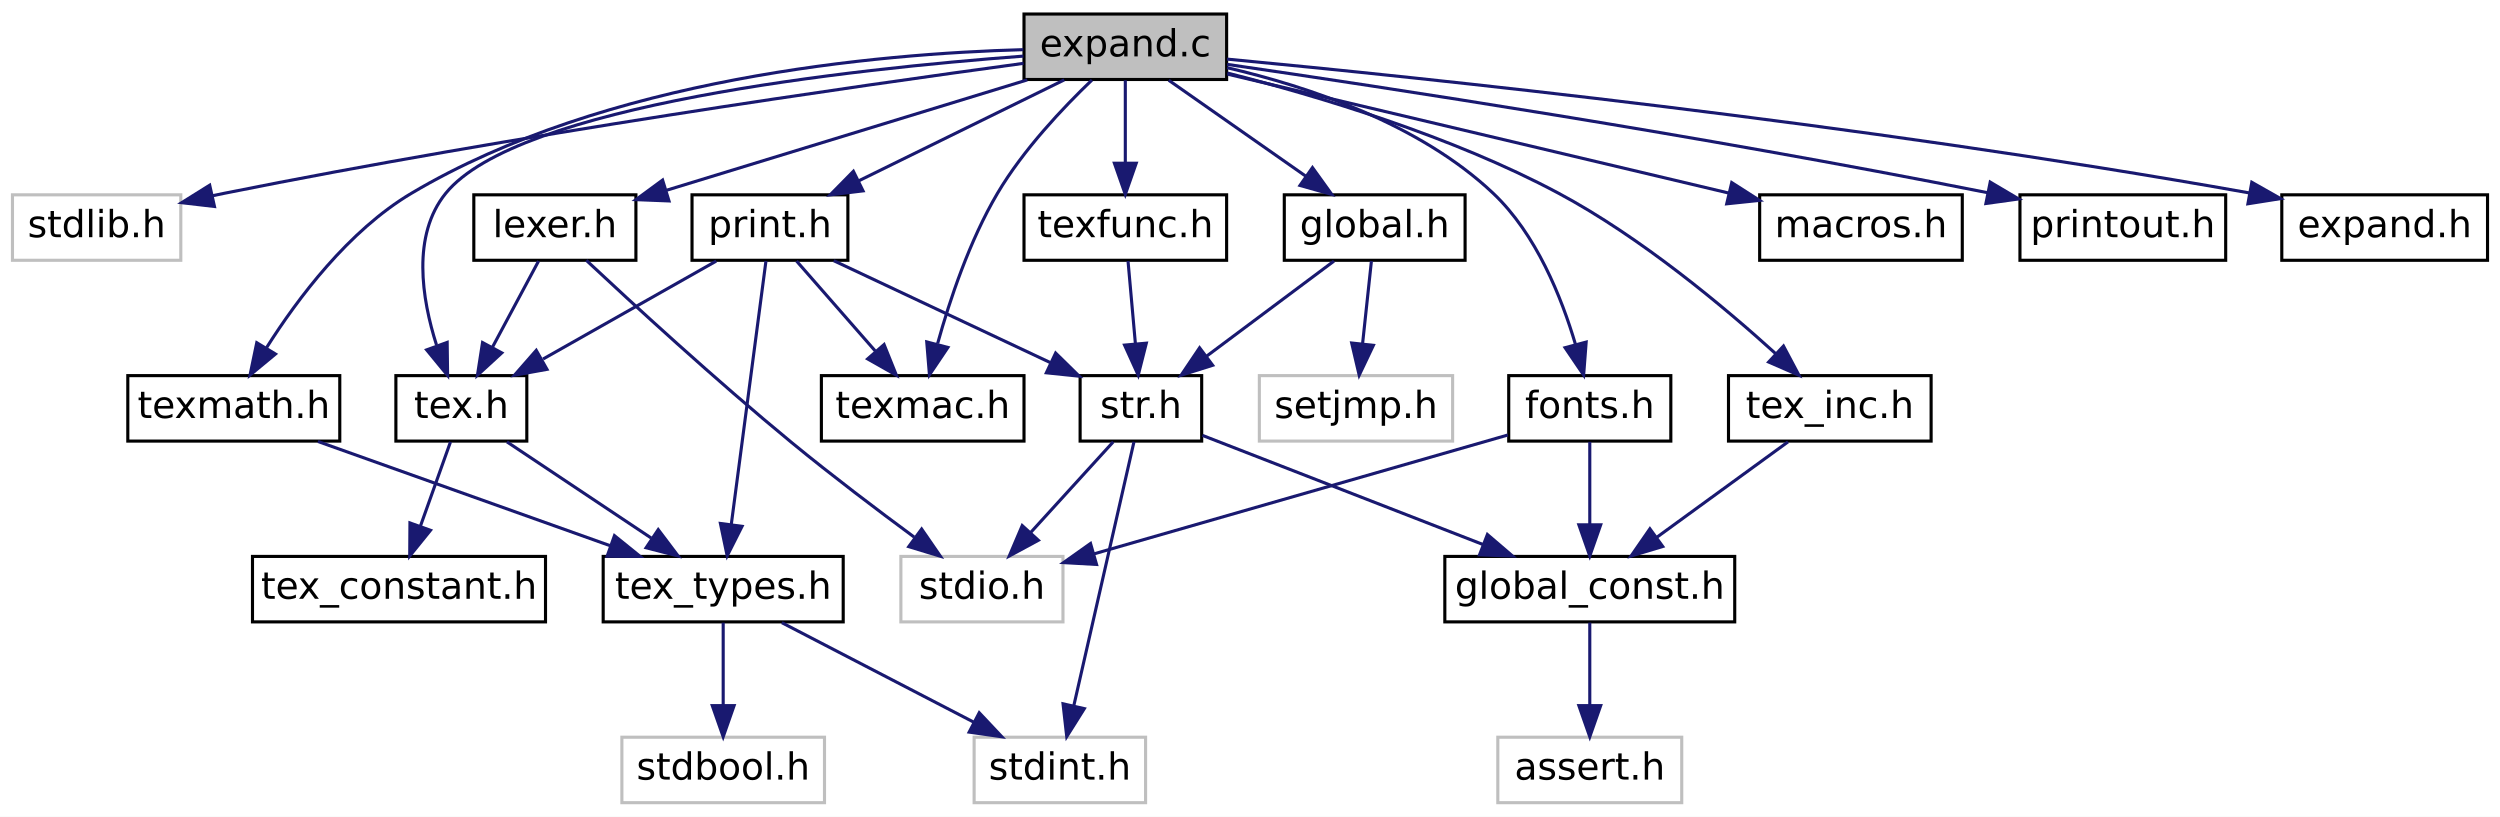
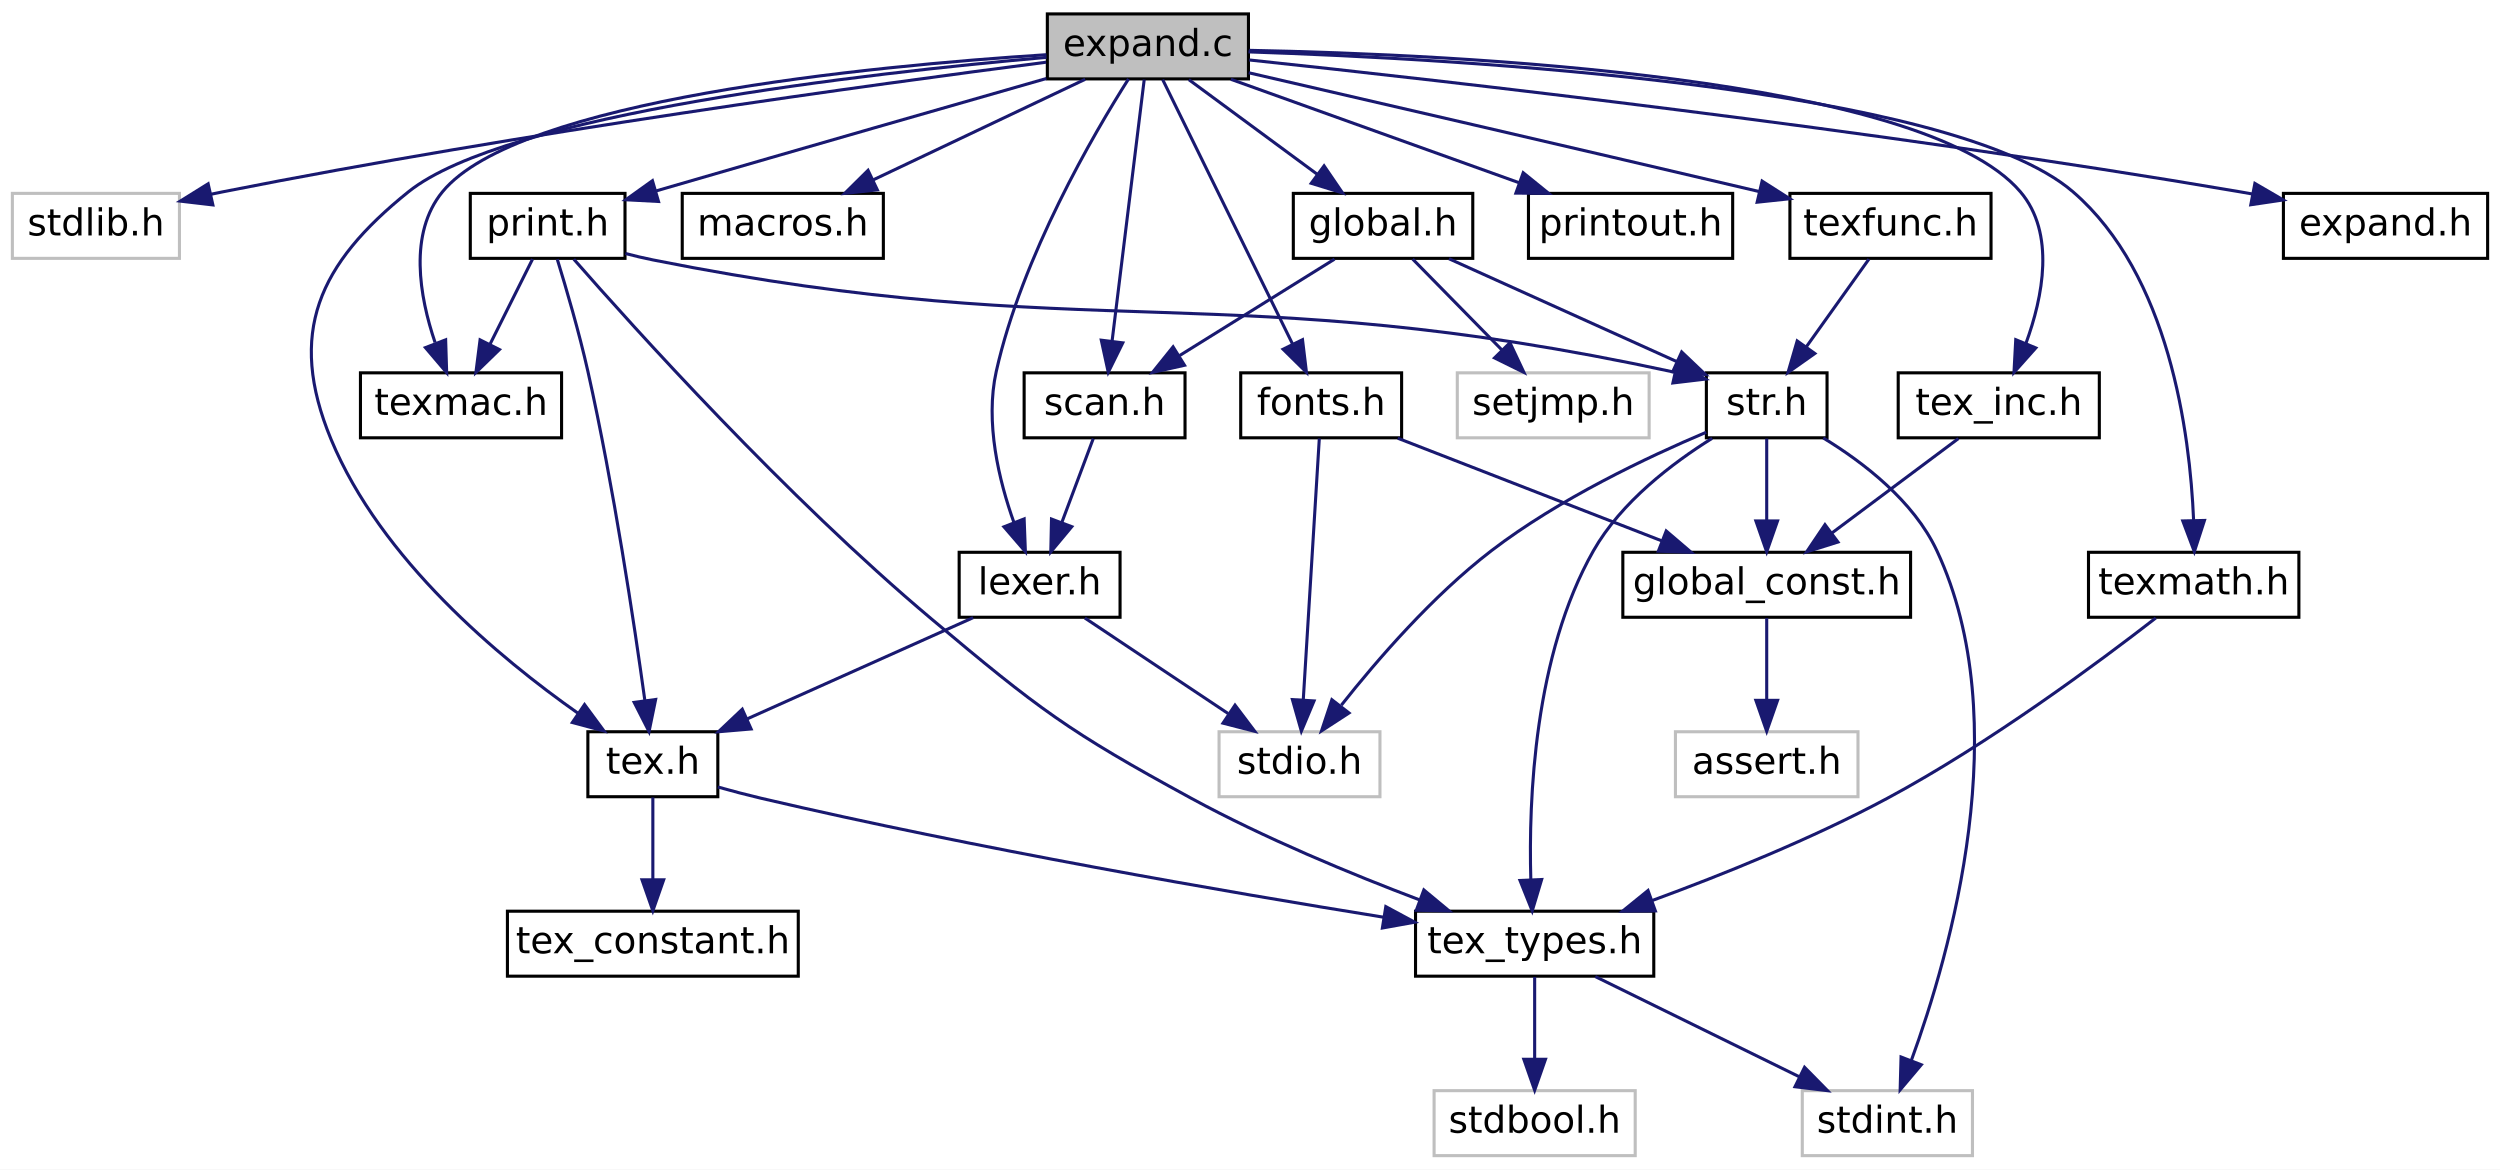
- <svg xmlns="http://www.w3.org/2000/svg" xmlns:xlink="http://www.w3.org/1999/xlink" width="802pt" height="262pt" viewBox="0.00 0.00 802.00 262.00">
-   <g id="graph0" class="graph" transform="scale(1 1) rotate(0) translate(4 258)">
-     <polygon fill="white" stroke="transparent" points="-4,4 -4,-258 798,-258 798,4 -4,4" />
+ <svg xmlns="http://www.w3.org/2000/svg" xmlns:xlink="http://www.w3.org/1999/xlink" width="808pt" height="378pt" viewBox="0.00 0.00 808.00 378.00">
+   <g id="graph0" class="graph" transform="scale(1 1) rotate(0) translate(4 374)">
+     <polygon fill="white" stroke="transparent" points="-4,4 -4,-374 804,-374 804,4 -4,4" />
    <g id="node1" class="node">
      <g id="a_node1">
        <a xlink:title=" ">
-           <polygon fill="#bfbfbf" stroke="black" points="324.5,-232.5 324.5,-253.5 389.5,-253.5 389.5,-232.5 324.5,-232.5" />
-           <text text-anchor="middle" x="357" y="-239.9" font-family="DejaVuSans" font-size="12.00">expand.c</text>
+           <polygon fill="#bfbfbf" stroke="black" points="334.5,-348.5 334.5,-369.5 399.5,-369.5 399.5,-348.5 334.5,-348.5" />
+           <text text-anchor="middle" x="367" y="-355.9" font-family="DejaVuSans" font-size="12.00">expand.c</text>
        </a>
      </g>
    </g>
    <g id="node2" class="node">
      <g id="a_node2">
        <a xlink:title=" ">
-           <polygon fill="white" stroke="#bfbfbf" points="0,-174.5 0,-195.5 54,-195.5 54,-174.5 0,-174.5" />
-           <text text-anchor="middle" x="27" y="-181.9" font-family="DejaVuSans" font-size="12.00">stdlib.h</text>
+           <polygon fill="white" stroke="#bfbfbf" points="0,-290.5 0,-311.5 54,-311.5 54,-290.5 0,-290.5" />
+           <text text-anchor="middle" x="27" y="-297.9" font-family="DejaVuSans" font-size="12.00">stdlib.h</text>
        </a>
      </g>
    </g>
    <g id="edge1" class="edge">
-       <path fill="none" stroke="midnightblue" d="M324.34,-237.68C270.63,-230.39 160.39,-214.59 68,-196 66.75,-195.75 65.48,-195.48 64.19,-195.21" />
-       <polygon fill="midnightblue" stroke="midnightblue" points="64.8,-191.76 54.28,-192.98 63.27,-198.59 64.8,-191.76" />
+       <path fill="none" stroke="midnightblue" d="M334.1,-353.89C278.86,-346.77 164.08,-331.07 68,-312 66.75,-311.75 65.47,-311.49 64.19,-311.22" />
+       <polygon fill="midnightblue" stroke="midnightblue" points="64.8,-307.77 54.27,-309 63.27,-314.6 64.8,-307.77" />
    </g>
    <g id="node3" class="node">
      <g id="a_node3">
        <a xlink:href="tex_8h.html" target="_top" xlink:title=" ">
-           <polygon fill="white" stroke="black" points="123,-116.5 123,-137.5 165,-137.5 165,-116.5 123,-116.5" />
-           <text text-anchor="middle" x="144" y="-123.9" font-family="DejaVuSans" font-size="12.00">tex.h</text>
+           <polygon fill="white" stroke="black" points="186,-116.5 186,-137.5 228,-137.5 228,-116.5 186,-116.5" />
+           <text text-anchor="middle" x="207" y="-123.9" font-family="DejaVuSans" font-size="12.00">tex.h</text>
        </a>
      </g>
    </g>
    <g id="edge2" class="edge">
-       <path fill="none" stroke="midnightblue" d="M324.31,-240C269.3,-235.87 161.96,-224.32 139,-196 128.08,-182.54 131.29,-162.22 136.04,-147.3" />
-       <polygon fill="midnightblue" stroke="midnightblue" points="139.45,-148.16 139.59,-137.57 132.87,-145.76 139.45,-148.16" />
+       <path fill="none" stroke="midnightblue" d="M334.23,-355.46C276.4,-350.37 159.37,-337.21 128,-312 98.96,-288.66 88.74,-266.42 103,-232 119.08,-193.17 157.48,-161.28 182.84,-143.46" />
+       <polygon fill="midnightblue" stroke="midnightblue" points="184.92,-146.28 191.21,-137.75 180.98,-140.49 184.92,-146.28" />
    </g>
    <g id="node8" class="node">
      <g id="a_node8">
        <a xlink:href="texmac_8h.html" target="_top" xlink:title=" ">
-           <polygon fill="white" stroke="black" points="259.5,-116.5 259.5,-137.5 324.5,-137.5 324.5,-116.5 259.5,-116.5" />
-           <text text-anchor="middle" x="292" y="-123.9" font-family="DejaVuSans" font-size="12.00">texmac.h</text>
+           <polygon fill="white" stroke="black" points="112.5,-232.5 112.5,-253.5 177.5,-253.5 177.5,-232.5 112.5,-232.5" />
+           <text text-anchor="middle" x="145" y="-239.9" font-family="DejaVuSans" font-size="12.00">texmac.h</text>
        </a>
      </g>
    </g>
    <g id="edge7" class="edge">
-       <path fill="none" stroke="midnightblue" d="M346.29,-232.32C337.17,-223.59 324.27,-210 316,-196 307.06,-180.86 300.7,-161.87 296.79,-147.8" />
-       <polygon fill="midnightblue" stroke="midnightblue" points="300.08,-146.54 294.17,-137.75 293.3,-148.31 300.08,-146.54" />
+       <path fill="none" stroke="midnightblue" d="M334.2,-356.32C277.12,-352.65 163.3,-341.69 139,-312 128.01,-298.57 131.56,-278.25 136.61,-263.32" />
+       <polygon fill="midnightblue" stroke="midnightblue" points="140.03,-264.17 140.36,-253.58 133.5,-261.65 140.03,-264.17" />
    </g>
    <g id="node9" class="node">
      <g id="a_node9">
        <a xlink:href="tex__inc_8h.html" target="_top" xlink:title=" ">
-           <polygon fill="white" stroke="black" points="550.5,-116.5 550.5,-137.5 615.5,-137.5 615.5,-116.5 550.5,-116.5" />
-           <text text-anchor="middle" x="583" y="-123.9" font-family="DejaVuSans" font-size="12.00">tex_inc.h</text>
+           <polygon fill="white" stroke="black" points="609.5,-232.5 609.5,-253.5 674.5,-253.5 674.5,-232.5 609.5,-232.5" />
+           <text text-anchor="middle" x="642" y="-239.9" font-family="DejaVuSans" font-size="12.00">tex_inc.h</text>
        </a>
      </g>
    </g>
    <g id="edge8" class="edge">
-       <path fill="none" stroke="midnightblue" d="M389.75,-234.57C418.76,-227.2 461.71,-214.35 496,-196 522.43,-181.85 549.04,-159.61 565.75,-144.44" />
-       <polygon fill="midnightblue" stroke="midnightblue" points="568.14,-146.99 573.1,-137.63 563.39,-141.86 568.14,-146.99" />
+       <path fill="none" stroke="midnightblue" d="M399.73,-357.73C467.04,-356.42 617.31,-349.27 649,-312 660.37,-298.63 656.27,-278.02 650.77,-262.99" />
+       <polygon fill="midnightblue" stroke="midnightblue" points="653.97,-261.55 646.92,-253.64 647.49,-264.21 653.97,-261.55" />
    </g>
    <g id="node12" class="node">
      <g id="a_node12">
        <a xlink:href="macros_8h.html" target="_top" xlink:title=" ">
-           <polygon fill="white" stroke="black" points="560.5,-174.5 560.5,-195.5 625.5,-195.5 625.5,-174.5 560.5,-174.5" />
-           <text text-anchor="middle" x="593" y="-181.9" font-family="DejaVuSans" font-size="12.00">macros.h</text>
+           <polygon fill="white" stroke="black" points="216.5,-290.5 216.5,-311.5 281.5,-311.5 281.5,-290.5 216.5,-290.5" />
+           <text text-anchor="middle" x="249" y="-297.9" font-family="DejaVuSans" font-size="12.00">macros.h</text>
        </a>
      </g>
    </g>
    <g id="edge11" class="edge">
-       <path fill="none" stroke="midnightblue" d="M389.81,-234.21C431.73,-224.27 504.36,-207.03 550.48,-196.09" />
-       <polygon fill="midnightblue" stroke="midnightblue" points="551.54,-199.43 560.46,-193.72 549.93,-192.62 551.54,-199.43" />
+       <path fill="none" stroke="midnightblue" d="M346.72,-348.37C327.86,-339.42 299.55,-325.99 278.25,-315.88" />
+       <polygon fill="midnightblue" stroke="midnightblue" points="279.56,-312.63 269.02,-311.5 276.55,-318.95 279.56,-312.63" />
    </g>
    <g id="node13" class="node">
      <g id="a_node13">
        <a xlink:href="global_8h.html" target="_top" xlink:title=" ">
-           <polygon fill="white" stroke="black" points="408,-174.5 408,-195.5 466,-195.5 466,-174.5 408,-174.5" />
-           <text text-anchor="middle" x="437" y="-181.9" font-family="DejaVuSans" font-size="12.00">global.h</text>
+           <polygon fill="white" stroke="black" points="414,-290.5 414,-311.5 472,-311.5 472,-290.5 414,-290.5" />
+           <text text-anchor="middle" x="443" y="-297.9" font-family="DejaVuSans" font-size="12.00">global.h</text>
        </a>
      </g>
    </g>
    <g id="edge12" class="edge">
-       <path fill="none" stroke="midnightblue" d="M370.93,-232.25C383.09,-223.73 400.95,-211.24 415.03,-201.38" />
-       <polygon fill="midnightblue" stroke="midnightblue" points="417.04,-204.24 423.22,-195.64 413.03,-198.51 417.04,-204.24" />
+       <path fill="none" stroke="midnightblue" d="M380.24,-348.25C391.68,-339.81 408.43,-327.47 421.75,-317.66" />
+       <polygon fill="midnightblue" stroke="midnightblue" points="423.94,-320.39 429.91,-311.64 419.79,-314.76 423.94,-320.39" />
    </g>
    <g id="node17" class="node">
      <g id="a_node17">
-         <a xlink:href="texfunc_8h.html" target="_top" xlink:title=" ">
-           <polygon fill="white" stroke="black" points="324.5,-174.5 324.5,-195.5 389.5,-195.5 389.5,-174.5 324.5,-174.5" />
-           <text text-anchor="middle" x="357" y="-181.9" font-family="DejaVuSans" font-size="12.00">texfunc.h</text>
-         </a>
-       </g>
-     </g>
-     <g id="edge18" class="edge">
-       <path fill="none" stroke="midnightblue" d="M357,-232.25C357,-224.94 357,-214.69 357,-205.7" />
-       <polygon fill="midnightblue" stroke="midnightblue" points="360.5,-205.64 357,-195.64 353.5,-205.64 360.5,-205.64" />
+         <a xlink:href="scan_8h.html" target="_top" xlink:title=" ">
+           <polygon fill="white" stroke="black" points="327,-232.5 327,-253.5 379,-253.5 379,-232.5 327,-232.5" />
+           <text text-anchor="middle" x="353" y="-239.9" font-family="DejaVuSans" font-size="12.00">scan.h</text>
+         </a>
+       </g>
+     </g>
+     <g id="edge37" class="edge">
+       <path fill="none" stroke="midnightblue" d="M365.81,-348.28C363.51,-329.6 358.45,-288.37 355.42,-263.72" />
+       <polygon fill="midnightblue" stroke="midnightblue" points="358.88,-263.19 354.19,-253.69 351.94,-264.05 358.88,-263.19" />
    </g>
    <g id="node18" class="node">
      <g id="a_node18">
        <a xlink:href="lexer_8h.html" target="_top" xlink:title=" ">
-           <polygon fill="white" stroke="black" points="148,-174.5 148,-195.5 200,-195.5 200,-174.5 148,-174.5" />
-           <text text-anchor="middle" x="174" y="-181.9" font-family="DejaVuSans" font-size="12.00">lexer.h</text>
-         </a>
-       </g>
-     </g>
-     <g id="edge20" class="edge">
-       <path fill="none" stroke="midnightblue" d="M325.54,-232.37C293.4,-222.54 243.58,-207.29 209.91,-196.99" />
-       <polygon fill="midnightblue" stroke="midnightblue" points="210.61,-193.54 200.02,-193.96 208.56,-200.24 210.61,-193.54" />
+           <polygon fill="white" stroke="black" points="306,-174.5 306,-195.5 358,-195.5 358,-174.5 306,-174.5" />
+           <text text-anchor="middle" x="332" y="-181.9" font-family="DejaVuSans" font-size="12.00">lexer.h</text>
+         </a>
+       </g>
+     </g>
+     <g id="edge25" class="edge">
+       <path fill="none" stroke="midnightblue" d="M360.74,-348.49C349.5,-330.78 326.33,-291.2 318,-254 314.31,-237.5 318.86,-218.67 323.74,-205.02" />
+       <polygon fill="midnightblue" stroke="midnightblue" points="327,-206.29 327.4,-195.71 320.48,-203.73 327,-206.29" />
    </g>
    <g id="node19" class="node">
      <g id="a_node19">
-         <a xlink:href="printout_8h.html" target="_top" xlink:title=" ">
-           <polygon fill="white" stroke="black" points="644,-174.5 644,-195.5 710,-195.5 710,-174.5 644,-174.5" />
-           <text text-anchor="middle" x="677" y="-181.9" font-family="DejaVuSans" font-size="12.00">printout.h</text>
+         <a xlink:href="texfunc_8h.html" target="_top" xlink:title=" ">
+           <polygon fill="white" stroke="black" points="574.5,-290.5 574.5,-311.5 639.5,-311.5 639.5,-290.5 574.5,-290.5" />
+           <text text-anchor="middle" x="607" y="-297.9" font-family="DejaVuSans" font-size="12.00">texfunc.h</text>
        </a>
      </g>
    </g>
    <g id="edge23" class="edge">
-       <path fill="none" stroke="midnightblue" d="M389.66,-237.35C439.97,-230.03 539.64,-214.87 633.62,-196.18" />
-       <polygon fill="midnightblue" stroke="midnightblue" points="634.46,-199.58 643.58,-194.18 633.08,-192.72 634.46,-199.58" />
+       <path fill="none" stroke="midnightblue" d="M399.6,-350.48C436.93,-341.86 500.21,-327.22 564.53,-312.1" />
+       <polygon fill="midnightblue" stroke="midnightblue" points="565.51,-315.47 574.44,-309.77 563.91,-308.65 565.51,-315.47" />
    </g>
    <g id="node20" class="node">
      <g id="a_node20">
-         <a xlink:href="print_8h.html" target="_top" xlink:title=" ">
-           <polygon fill="white" stroke="black" points="218,-174.5 218,-195.5 268,-195.5 268,-174.5 218,-174.5" />
-           <text text-anchor="middle" x="243" y="-181.9" font-family="DejaVuSans" font-size="12.00">print.h</text>
-         </a>
-       </g>
-     </g>
-     <g id="edge24" class="edge">
-       <path fill="none" stroke="midnightblue" d="M337.4,-232.37C319.27,-223.46 292.09,-210.11 271.54,-200.02" />
-       <polygon fill="midnightblue" stroke="midnightblue" points="272.86,-196.77 262.34,-195.5 269.77,-203.05 272.86,-196.77" />
+         <a xlink:href="printout_8h.html" target="_top" xlink:title=" ">
+           <polygon fill="white" stroke="black" points="490,-290.5 490,-311.5 556,-311.5 556,-290.5 490,-290.5" />
+           <text text-anchor="middle" x="523" y="-297.9" font-family="DejaVuSans" font-size="12.00">printout.h</text>
+         </a>
+       </g>
+     </g>
+     <g id="edge26" class="edge">
+       <path fill="none" stroke="midnightblue" d="M393.82,-348.37C419.53,-339.14 458.54,-325.14 486.96,-314.94" />
+       <polygon fill="midnightblue" stroke="midnightblue" points="488.3,-318.17 496.53,-311.5 485.94,-311.59 488.3,-318.17" />
    </g>
    <g id="node21" class="node">
      <g id="a_node21">
-         <a xlink:href="fonts_8h.html" target="_top" xlink:title=" ">
-           <polygon fill="white" stroke="black" points="480,-116.5 480,-137.5 532,-137.5 532,-116.5 480,-116.5" />
-           <text text-anchor="middle" x="506" y="-123.9" font-family="DejaVuSans" font-size="12.00">fonts.h</text>
-         </a>
-       </g>
-     </g>
-     <g id="edge29" class="edge">
-       <path fill="none" stroke="midnightblue" d="M389.66,-236.28C415.61,-230.24 451.35,-218.36 475,-196 488.81,-182.95 496.96,-162.57 501.41,-147.53" />
-       <polygon fill="midnightblue" stroke="midnightblue" points="504.84,-148.26 504.03,-137.69 498.08,-146.46 504.84,-148.26" />
+         <a xlink:href="print_8h.html" target="_top" xlink:title=" ">
+           <polygon fill="white" stroke="black" points="148,-290.5 148,-311.5 198,-311.5 198,-290.5 148,-290.5" />
+           <text text-anchor="middle" x="173" y="-297.9" font-family="DejaVuSans" font-size="12.00">print.h</text>
+         </a>
+       </g>
+     </g>
+     <g id="edge27" class="edge">
+       <path fill="none" stroke="midnightblue" d="M334.19,-348.63C303.86,-339.96 257.27,-326.59 208.11,-312.31" />
+       <polygon fill="midnightblue" stroke="midnightblue" points="208.83,-308.88 198.25,-309.44 206.87,-315.6 208.83,-308.88" />
    </g>
    <g id="node22" class="node">
      <g id="a_node22">
-         <a xlink:href="texmath_8h.html" target="_top" xlink:title=" ">
-           <polygon fill="white" stroke="black" points="37,-116.5 37,-137.5 105,-137.5 105,-116.5 37,-116.5" />
-           <text text-anchor="middle" x="71" y="-123.9" font-family="DejaVuSans" font-size="12.00">texmath.h</text>
+         <a xlink:href="fonts_8h.html" target="_top" xlink:title=" ">
+           <polygon fill="white" stroke="black" points="397,-232.5 397,-253.5 449,-253.5 449,-232.5 397,-232.5" />
+           <text text-anchor="middle" x="423" y="-239.9" font-family="DejaVuSans" font-size="12.00">fonts.h</text>
        </a>
      </g>
    </g>
    <g id="edge32" class="edge">
-       <path fill="none" stroke="midnightblue" d="M324.25,-242.07C277.51,-240.78 190.42,-233.05 128,-196 107.82,-184.02 91.47,-162.21 81.54,-146.52" />
-       <polygon fill="midnightblue" stroke="midnightblue" points="84.37,-144.43 76.21,-137.68 78.37,-148.05 84.37,-144.43" />
+       <path fill="none" stroke="midnightblue" d="M371.77,-348.28C381.07,-329.35 401.75,-287.25 413.8,-262.72" />
+       <polygon fill="midnightblue" stroke="midnightblue" points="416.97,-264.21 418.24,-253.69 410.69,-261.13 416.97,-264.21" />
    </g>
    <g id="node23" class="node">
      <g id="a_node23">
+         <a xlink:href="texmath_8h.html" target="_top" xlink:title=" ">
+           <polygon fill="white" stroke="black" points="671,-174.5 671,-195.5 739,-195.5 739,-174.5 671,-174.5" />
+           <text text-anchor="middle" x="705" y="-181.9" font-family="DejaVuSans" font-size="12.00">texmath.h</text>
+         </a>
+       </g>
+     </g>
+     <g id="edge35" class="edge">
+       <path fill="none" stroke="midnightblue" d="M399.5,-357.23C468.49,-354.94 626.51,-346.03 666,-312 697.1,-285.2 703.77,-234.13 704.97,-205.94" />
+       <polygon fill="midnightblue" stroke="midnightblue" points="708.48,-205.79 705.21,-195.71 701.48,-205.63 708.48,-205.79" />
+     </g>
+     <g id="node24" class="node">
+       <g id="a_node24">
        <a xlink:href="expand_8h.html" target="_top" xlink:title=" ">
-           <polygon fill="white" stroke="black" points="728,-174.5 728,-195.5 794,-195.5 794,-174.5 728,-174.5" />
-           <text text-anchor="middle" x="761" y="-181.9" font-family="DejaVuSans" font-size="12.00">expand.h</text>
-         </a>
-       </g>
-     </g>
-     <g id="edge34" class="edge">
-       <path fill="none" stroke="midnightblue" d="M389.63,-239.04C451.68,-233.15 591.08,-218.71 717.73,-196.08" />
-       <polygon fill="midnightblue" stroke="midnightblue" points="718.38,-199.52 727.6,-194.29 717.13,-192.63 718.38,-199.52" />
+           <polygon fill="white" stroke="black" points="734,-290.5 734,-311.5 800,-311.5 800,-290.5 734,-290.5" />
+           <text text-anchor="middle" x="767" y="-297.9" font-family="DejaVuSans" font-size="12.00">expand.h</text>
+         </a>
+       </g>
+     </g>
+     <g id="edge38" class="edge">
+       <path fill="none" stroke="midnightblue" d="M399.74,-354.62C462.23,-347.97 602.74,-332.08 720,-312 721.27,-311.78 722.56,-311.55 723.86,-311.32" />
+       <polygon fill="midnightblue" stroke="midnightblue" points="724.78,-314.71 733.94,-309.38 723.46,-307.83 724.78,-314.71" />
    </g>
    <g id="node4" class="node">
      <g id="a_node4">
        <a xlink:href="tex__types_8h.html" target="_top" xlink:title=" ">
-           <polygon fill="white" stroke="black" points="189.5,-58.5 189.5,-79.5 266.5,-79.5 266.5,-58.5 189.5,-58.5" />
-           <text text-anchor="middle" x="228" y="-65.9" font-family="DejaVuSans" font-size="12.00">tex_types.h</text>
+           <polygon fill="white" stroke="black" points="453.5,-58.5 453.5,-79.5 530.5,-79.5 530.5,-58.5 453.5,-58.5" />
+           <text text-anchor="middle" x="492" y="-65.9" font-family="DejaVuSans" font-size="12.00">tex_types.h</text>
        </a>
      </g>
    </g>
    <g id="edge3" class="edge">
-       <path fill="none" stroke="midnightblue" d="M158.63,-116.25C171.4,-107.73 190.14,-95.24 204.93,-85.38" />
-       <polygon fill="midnightblue" stroke="midnightblue" points="207.16,-88.1 213.54,-79.64 203.27,-82.28 207.16,-88.1" />
+       <path fill="none" stroke="midnightblue" d="M228.01,-119.64C232.6,-118.35 237.45,-117.07 242,-116 311.34,-99.75 392.61,-85.71 443.21,-77.55" />
+       <polygon fill="midnightblue" stroke="midnightblue" points="443.89,-80.98 453.22,-75.95 442.79,-74.07 443.89,-80.98" />
    </g>
    <g id="node7" class="node">
      <g id="a_node7">
        <a xlink:href="tex__constant_8h.html" target="_top" xlink:title=" ">
-           <polygon fill="white" stroke="black" points="77,-58.5 77,-79.5 171,-79.5 171,-58.5 77,-58.5" />
-           <text text-anchor="middle" x="124" y="-65.9" font-family="DejaVuSans" font-size="12.00">tex_constant.h</text>
+           <polygon fill="white" stroke="black" points="160,-58.5 160,-79.5 254,-79.5 254,-58.5 160,-58.5" />
+           <text text-anchor="middle" x="207" y="-65.9" font-family="DejaVuSans" font-size="12.00">tex_constant.h</text>
        </a>
      </g>
    </g>
    <g id="edge6" class="edge">
-       <path fill="none" stroke="midnightblue" d="M140.52,-116.25C137.85,-108.78 134.09,-98.24 130.83,-89.11" />
-       <polygon fill="midnightblue" stroke="midnightblue" points="134.1,-87.88 127.44,-79.64 127.51,-90.24 134.1,-87.88" />
+       <path fill="none" stroke="midnightblue" d="M207,-116.25C207,-108.94 207,-98.69 207,-89.7" />
+       <polygon fill="midnightblue" stroke="midnightblue" points="210.5,-89.64 207,-79.64 203.5,-89.64 210.5,-89.64" />
    </g>
    <g id="node5" class="node">
      <g id="a_node5">
        <a xlink:title=" ">
-           <polygon fill="white" stroke="#bfbfbf" points="195.5,-0.5 195.5,-21.5 260.5,-21.5 260.5,-0.5 195.5,-0.5" />
-           <text text-anchor="middle" x="228" y="-7.9" font-family="DejaVuSans" font-size="12.00">stdbool.h</text>
+           <polygon fill="white" stroke="#bfbfbf" points="459.5,-0.5 459.5,-21.5 524.5,-21.5 524.5,-0.5 459.5,-0.5" />
+           <text text-anchor="middle" x="492" y="-7.9" font-family="DejaVuSans" font-size="12.00">stdbool.h</text>
        </a>
      </g>
    </g>
    <g id="edge4" class="edge">
-       <path fill="none" stroke="midnightblue" d="M228,-58.25C228,-50.94 228,-40.69 228,-31.7" />
-       <polygon fill="midnightblue" stroke="midnightblue" points="231.5,-31.64 228,-21.64 224.5,-31.64 231.5,-31.64" />
+       <path fill="none" stroke="midnightblue" d="M492,-58.25C492,-50.94 492,-40.69 492,-31.7" />
+       <polygon fill="midnightblue" stroke="midnightblue" points="495.5,-31.64 492,-21.64 488.5,-31.64 495.5,-31.64" />
    </g>
    <g id="node6" class="node">
      <g id="a_node6">
        <a xlink:title=" ">
-           <polygon fill="white" stroke="#bfbfbf" points="308.5,-0.5 308.5,-21.5 363.5,-21.5 363.5,-0.5 308.5,-0.5" />
-           <text text-anchor="middle" x="336" y="-7.9" font-family="DejaVuSans" font-size="12.00">stdint.h</text>
+           <polygon fill="white" stroke="#bfbfbf" points="578.5,-0.5 578.5,-21.5 633.5,-21.5 633.5,-0.5 578.5,-0.5" />
+           <text text-anchor="middle" x="606" y="-7.9" font-family="DejaVuSans" font-size="12.00">stdint.h</text>
        </a>
      </g>
    </g>
    <g id="edge5" class="edge">
-       <path fill="none" stroke="midnightblue" d="M246.81,-58.25C263.85,-49.41 289.16,-36.29 308.47,-26.28" />
-       <polygon fill="midnightblue" stroke="midnightblue" points="310.14,-29.35 317.4,-21.64 306.91,-23.14 310.14,-29.35" />
+       <path fill="none" stroke="midnightblue" d="M511.6,-58.37C529.73,-49.46 556.91,-36.11 577.46,-26.02" />
+       <polygon fill="midnightblue" stroke="midnightblue" points="579.23,-29.05 586.66,-21.5 576.14,-22.77 579.23,-29.05" />
    </g>
    <g id="node10" class="node">
      <g id="a_node10">
        <a xlink:href="global__const_8h.html" target="_top" xlink:title=" ">
-           <polygon fill="white" stroke="black" points="459.5,-58.5 459.5,-79.5 552.5,-79.5 552.5,-58.5 459.5,-58.5" />
-           <text text-anchor="middle" x="506" y="-65.9" font-family="DejaVuSans" font-size="12.00">global_const.h</text>
+           <polygon fill="white" stroke="black" points="520.5,-174.5 520.5,-195.5 613.5,-195.5 613.5,-174.5 520.5,-174.5" />
+           <text text-anchor="middle" x="567" y="-181.9" font-family="DejaVuSans" font-size="12.00">global_const.h</text>
        </a>
      </g>
    </g>
    <g id="edge9" class="edge">
-       <path fill="none" stroke="midnightblue" d="M569.59,-116.25C557.99,-107.81 541.03,-95.47 527.53,-85.66" />
-       <polygon fill="midnightblue" stroke="midnightblue" points="529.4,-82.69 519.26,-79.64 525.29,-88.36 529.4,-82.69" />
+       <path fill="none" stroke="midnightblue" d="M628.94,-232.25C617.64,-223.81 601.12,-211.47 587.97,-201.66" />
+       <polygon fill="midnightblue" stroke="midnightblue" points="590.02,-198.82 579.91,-195.64 585.83,-204.43 590.02,-198.82" />
    </g>
    <g id="node11" class="node">
      <g id="a_node11">
        <a xlink:title=" ">
-           <polygon fill="white" stroke="#bfbfbf" points="476.5,-0.5 476.5,-21.5 535.5,-21.5 535.5,-0.5 476.5,-0.5" />
-           <text text-anchor="middle" x="506" y="-7.9" font-family="DejaVuSans" font-size="12.00">assert.h</text>
+           <polygon fill="white" stroke="#bfbfbf" points="537.5,-116.5 537.5,-137.5 596.5,-137.5 596.5,-116.5 537.5,-116.5" />
+           <text text-anchor="middle" x="567" y="-123.9" font-family="DejaVuSans" font-size="12.00">assert.h</text>
        </a>
      </g>
    </g>
    <g id="edge10" class="edge">
-       <path fill="none" stroke="midnightblue" d="M506,-58.25C506,-50.94 506,-40.69 506,-31.7" />
-       <polygon fill="midnightblue" stroke="midnightblue" points="509.5,-31.64 506,-21.64 502.5,-31.64 509.5,-31.64" />
+       <path fill="none" stroke="midnightblue" d="M567,-174.25C567,-166.94 567,-156.69 567,-147.7" />
+       <polygon fill="midnightblue" stroke="midnightblue" points="570.5,-147.64 567,-137.64 563.5,-147.64 570.5,-147.64" />
    </g>
    <g id="node14" class="node">
      <g id="a_node14">
        <a xlink:title=" ">
-           <polygon fill="white" stroke="#bfbfbf" points="400,-116.5 400,-137.5 462,-137.5 462,-116.5 400,-116.5" />
-           <text text-anchor="middle" x="431" y="-123.9" font-family="DejaVuSans" font-size="12.00">setjmp.h</text>
+           <polygon fill="white" stroke="#bfbfbf" points="467,-232.5 467,-253.5 529,-253.5 529,-232.5 467,-232.5" />
+           <text text-anchor="middle" x="498" y="-239.9" font-family="DejaVuSans" font-size="12.00">setjmp.h</text>
        </a>
      </g>
    </g>
    <g id="edge13" class="edge">
-       <path fill="none" stroke="midnightblue" d="M435.95,-174.25C435.17,-166.94 434.07,-156.69 433.11,-147.7" />
-       <polygon fill="midnightblue" stroke="midnightblue" points="436.58,-147.21 432.03,-137.64 429.62,-147.96 436.58,-147.21" />
+       <path fill="none" stroke="midnightblue" d="M452.58,-290.25C460.55,-282.14 472.06,-270.41 481.51,-260.79" />
+       <polygon fill="midnightblue" stroke="midnightblue" points="484.02,-263.23 488.53,-253.64 479.03,-258.32 484.02,-263.23" />
    </g>
    <g id="node15" class="node">
      <g id="a_node15">
        <a xlink:href="str_8h.html" target="_top" xlink:title=" ">
-           <polygon fill="white" stroke="black" points="342.5,-116.5 342.5,-137.5 381.5,-137.5 381.5,-116.5 342.5,-116.5" />
-           <text text-anchor="middle" x="362" y="-123.9" font-family="DejaVuSans" font-size="12.00">str.h</text>
+           <polygon fill="white" stroke="black" points="547.5,-232.5 547.5,-253.5 586.5,-253.5 586.5,-232.5 547.5,-232.5" />
+           <text text-anchor="middle" x="567" y="-239.9" font-family="DejaVuSans" font-size="12.00">str.h</text>
        </a>
      </g>
    </g>
    <g id="edge14" class="edge">
-       <path fill="none" stroke="midnightblue" d="M423.94,-174.25C412.64,-165.81 396.12,-153.47 382.97,-143.66" />
-       <polygon fill="midnightblue" stroke="midnightblue" points="385.02,-140.82 374.91,-137.64 380.83,-146.43 385.02,-140.82" />
+       <path fill="none" stroke="midnightblue" d="M464.32,-290.37C484.58,-281.22 515.23,-267.38 537.78,-257.2" />
+       <polygon fill="midnightblue" stroke="midnightblue" points="539.52,-260.25 547.19,-252.95 536.63,-253.87 539.52,-260.25" />
+     </g>
+     <g id="edge19" class="edge">
+       <path fill="none" stroke="midnightblue" d="M427.32,-290.25C413.51,-281.65 393.18,-269 377.27,-259.1" />
+       <polygon fill="midnightblue" stroke="midnightblue" points="378.84,-255.95 368.5,-253.64 375.14,-261.9 378.84,-255.95" />
+     </g>
+     <g id="edge18" class="edge">
+       <path fill="none" stroke="midnightblue" d="M549.36,-232.34C536.55,-224.34 519.95,-211.76 511,-196 491.88,-162.32 490.02,-115.77 490.76,-89.71" />
+       <polygon fill="midnightblue" stroke="midnightblue" points="494.26,-89.74 491.21,-79.59 487.27,-89.43 494.26,-89.74" />
    </g>
    <g id="edge16" class="edge">
-       <path fill="none" stroke="midnightblue" d="M359.78,-116.28C355.52,-97.6 346.12,-56.37 340.5,-31.72" />
-       <polygon fill="midnightblue" stroke="midnightblue" points="343.85,-30.67 338.21,-21.69 337.02,-32.22 343.85,-30.67" />
+       <path fill="none" stroke="midnightblue" d="M585.28,-232.45C598.19,-224.59 614.46,-212.13 622,-196 647.83,-140.71 626.42,-65.94 613.72,-31.21" />
+       <polygon fill="midnightblue" stroke="midnightblue" points="616.96,-29.87 610.13,-21.78 610.42,-32.37 616.96,-29.87" />
    </g>
    <g id="edge17" class="edge">
-       <path fill="none" stroke="midnightblue" d="M381.72,-118.33C404.87,-109.33 443.67,-94.24 471.77,-83.31" />
-       <polygon fill="midnightblue" stroke="midnightblue" points="473.16,-86.53 481.21,-79.64 470.63,-80 473.16,-86.53" />
+       <path fill="none" stroke="midnightblue" d="M567,-232.25C567,-224.94 567,-214.69 567,-205.7" />
+       <polygon fill="midnightblue" stroke="midnightblue" points="570.5,-205.64 567,-195.64 563.5,-205.64 570.5,-205.64" />
    </g>
    <g id="node16" class="node">
      <g id="a_node16">
        <a xlink:title=" ">
-           <polygon fill="white" stroke="#bfbfbf" points="285,-58.5 285,-79.5 337,-79.5 337,-58.5 285,-58.5" />
-           <text text-anchor="middle" x="311" y="-65.9" font-family="DejaVuSans" font-size="12.00">stdio.h</text>
+           <polygon fill="white" stroke="#bfbfbf" points="390,-116.5 390,-137.5 442,-137.5 442,-116.5 390,-116.5" />
+           <text text-anchor="middle" x="416" y="-123.9" font-family="DejaVuSans" font-size="12.00">stdio.h</text>
        </a>
      </g>
    </g>
    <g id="edge15" class="edge">
-       <path fill="none" stroke="midnightblue" d="M353.12,-116.25C345.8,-108.22 335.26,-96.64 326.55,-87.08" />
-       <polygon fill="midnightblue" stroke="midnightblue" points="329.1,-84.68 319.78,-79.64 323.93,-89.39 329.1,-84.68" />
-     </g>
-     <g id="edge19" class="edge">
-       <path fill="none" stroke="midnightblue" d="M357.87,-174.25C358.52,-166.94 359.44,-156.69 360.24,-147.7" />
-       <polygon fill="midnightblue" stroke="midnightblue" points="363.74,-147.91 361.14,-137.64 356.76,-147.29 363.74,-147.91" />
+       <path fill="none" stroke="midnightblue" d="M547.44,-234.29C528.6,-226.33 499.81,-212.72 478,-196 459.1,-181.51 441.19,-160.84 429.53,-146.1" />
+       <polygon fill="midnightblue" stroke="midnightblue" points="432,-143.57 423.12,-137.79 426.46,-147.85 432,-143.57" />
+     </g>
+     <g id="edge20" class="edge">
+       <path fill="none" stroke="midnightblue" d="M349.34,-232.25C346.54,-224.78 342.59,-214.24 339.17,-205.11" />
+       <polygon fill="midnightblue" stroke="midnightblue" points="342.4,-203.78 335.62,-195.64 335.85,-206.23 342.4,-203.78" />
    </g>
    <g id="edge22" class="edge">
-       <path fill="none" stroke="midnightblue" d="M168.77,-174.25C164.69,-166.62 158.89,-155.79 153.93,-146.53" />
-       <polygon fill="midnightblue" stroke="midnightblue" points="156.97,-144.8 149.17,-137.64 150.8,-148.11 156.97,-144.8" />
+       <path fill="none" stroke="midnightblue" d="M310.51,-174.37C290.36,-165.34 260.01,-151.75 237.38,-141.61" />
+       <polygon fill="midnightblue" stroke="midnightblue" points="238.76,-138.4 228.21,-137.5 235.9,-144.78 238.76,-138.4" />
    </g>
    <g id="edge21" class="edge">
-       <path fill="none" stroke="midnightblue" d="M184.09,-174.48C198.42,-161.07 225.65,-136.01 250,-116 262.74,-105.53 277.49,-94.38 289.29,-85.68" />
-       <polygon fill="midnightblue" stroke="midnightblue" points="291.66,-88.29 297.67,-79.56 287.53,-82.64 291.66,-88.29" />
-     </g>
-     <g id="edge26" class="edge">
-       <path fill="none" stroke="midnightblue" d="M225.76,-174.25C210.42,-165.57 187.78,-152.76 170.21,-142.82" />
-       <polygon fill="midnightblue" stroke="midnightblue" points="171.47,-139.52 161.05,-137.64 168.03,-145.61 171.47,-139.52" />
-     </g>
-     <g id="edge25" class="edge">
-       <path fill="none" stroke="midnightblue" d="M241.72,-174.28C239.26,-155.6 233.84,-114.37 230.59,-89.72" />
-       <polygon fill="midnightblue" stroke="midnightblue" points="234.05,-89.15 229.28,-79.69 227.11,-90.07 234.05,-89.15" />
-     </g>
-     <g id="edge27" class="edge">
-       <path fill="none" stroke="midnightblue" d="M251.54,-174.25C258.49,-166.3 268.49,-154.87 276.81,-145.37" />
-       <polygon fill="midnightblue" stroke="midnightblue" points="279.61,-147.47 283.56,-137.64 274.34,-142.86 279.61,-147.47" />
+       <path fill="none" stroke="midnightblue" d="M346.63,-174.25C359.4,-165.73 378.14,-153.24 392.93,-143.38" />
+       <polygon fill="midnightblue" stroke="midnightblue" points="395.16,-146.1 401.54,-137.64 391.27,-140.28 395.16,-146.1" />
+     </g>
+     <g id="edge24" class="edge">
+       <path fill="none" stroke="midnightblue" d="M600.03,-290.25C594.47,-282.46 586.52,-271.33 579.82,-261.94" />
+       <polygon fill="midnightblue" stroke="midnightblue" points="582.55,-259.75 573.89,-253.64 576.85,-263.81 582.55,-259.75" />
+     </g>
+     <g id="edge29" class="edge">
+       <path fill="none" stroke="midnightblue" d="M176.11,-290.21C178.96,-280.95 183.17,-266.63 186,-254 194.36,-216.65 200.99,-172.4 204.43,-147.53" />
+       <polygon fill="midnightblue" stroke="midnightblue" points="207.9,-147.93 205.77,-137.55 200.97,-146.99 207.9,-147.93" />
    </g>
    <g id="edge28" class="edge">
-       <path fill="none" stroke="midnightblue" d="M263.46,-174.37C282.59,-165.37 311.36,-151.83 332.89,-141.7" />
-       <polygon fill="midnightblue" stroke="midnightblue" points="334.65,-144.74 342.21,-137.32 331.67,-138.41 334.65,-144.74" />
+       <path fill="none" stroke="midnightblue" d="M181.46,-290.22C200.76,-268.18 250.01,-213.49 297,-174 331.73,-144.81 341.16,-137.69 381,-116 404.67,-103.11 432.73,-91.51 454.71,-83.19" />
+       <polygon fill="midnightblue" stroke="midnightblue" points="456.19,-86.37 464.34,-79.6 453.75,-79.81 456.19,-86.37" />
+     </g>
+     <g id="edge30" class="edge">
+       <path fill="none" stroke="midnightblue" d="M168.12,-290.25C164.35,-282.7 159.01,-272.02 154.41,-262.82" />
+       <polygon fill="midnightblue" stroke="midnightblue" points="157.42,-261.02 149.82,-253.64 151.16,-264.15 157.42,-261.02" />
    </g>
    <g id="edge31" class="edge">
-       <path fill="none" stroke="midnightblue" d="M506,-116.25C506,-108.94 506,-98.69 506,-89.7" />
-       <polygon fill="midnightblue" stroke="midnightblue" points="509.5,-89.64 506,-79.64 502.5,-89.64 509.5,-89.64" />
-     </g>
-     <g id="edge30" class="edge">
-       <path fill="none" stroke="midnightblue" d="M479.7,-118.45C445.44,-108.61 385.39,-91.36 346.95,-80.32" />
-       <polygon fill="midnightblue" stroke="midnightblue" points="347.77,-76.92 337.19,-77.52 345.84,-83.65 347.77,-76.92" />
+       <path fill="none" stroke="midnightblue" d="M198.13,-292.07C201.1,-291.29 204.1,-290.58 207,-290 348.85,-261.66 391.68,-285.21 537.02,-253.74" />
+       <polygon fill="midnightblue" stroke="midnightblue" points="538.2,-257.06 547.2,-251.48 536.68,-250.23 538.2,-257.06" />
+     </g>
+     <g id="edge34" class="edge">
+       <path fill="none" stroke="midnightblue" d="M447.75,-232.37C471.28,-223.22 506.87,-209.38 533.04,-199.21" />
+       <polygon fill="midnightblue" stroke="midnightblue" points="534.52,-202.39 542.57,-195.5 531.98,-195.86 534.52,-202.39" />
    </g>
    <g id="edge33" class="edge">
-       <path fill="none" stroke="midnightblue" d="M97.99,-116.37C123.87,-107.14 163.12,-93.14 191.73,-82.94" />
-       <polygon fill="midnightblue" stroke="midnightblue" points="193.12,-86.16 201.36,-79.5 190.77,-79.56 193.12,-86.16" />
+       <path fill="none" stroke="midnightblue" d="M422.4,-232.28C421.26,-213.6 418.72,-172.37 417.21,-147.72" />
+       <polygon fill="midnightblue" stroke="midnightblue" points="420.7,-147.46 416.6,-137.69 413.71,-147.89 420.7,-147.46" />
+     </g>
+     <g id="edge36" class="edge">
+       <path fill="none" stroke="midnightblue" d="M692.75,-174.27C674.58,-160.16 639.07,-133.75 606,-116 581.59,-102.9 552.63,-91.26 530.01,-82.96" />
+       <polygon fill="midnightblue" stroke="midnightblue" points="531.01,-79.6 520.41,-79.51 528.64,-86.19 531.01,-79.6" />
    </g>
  </g>
</svg>
